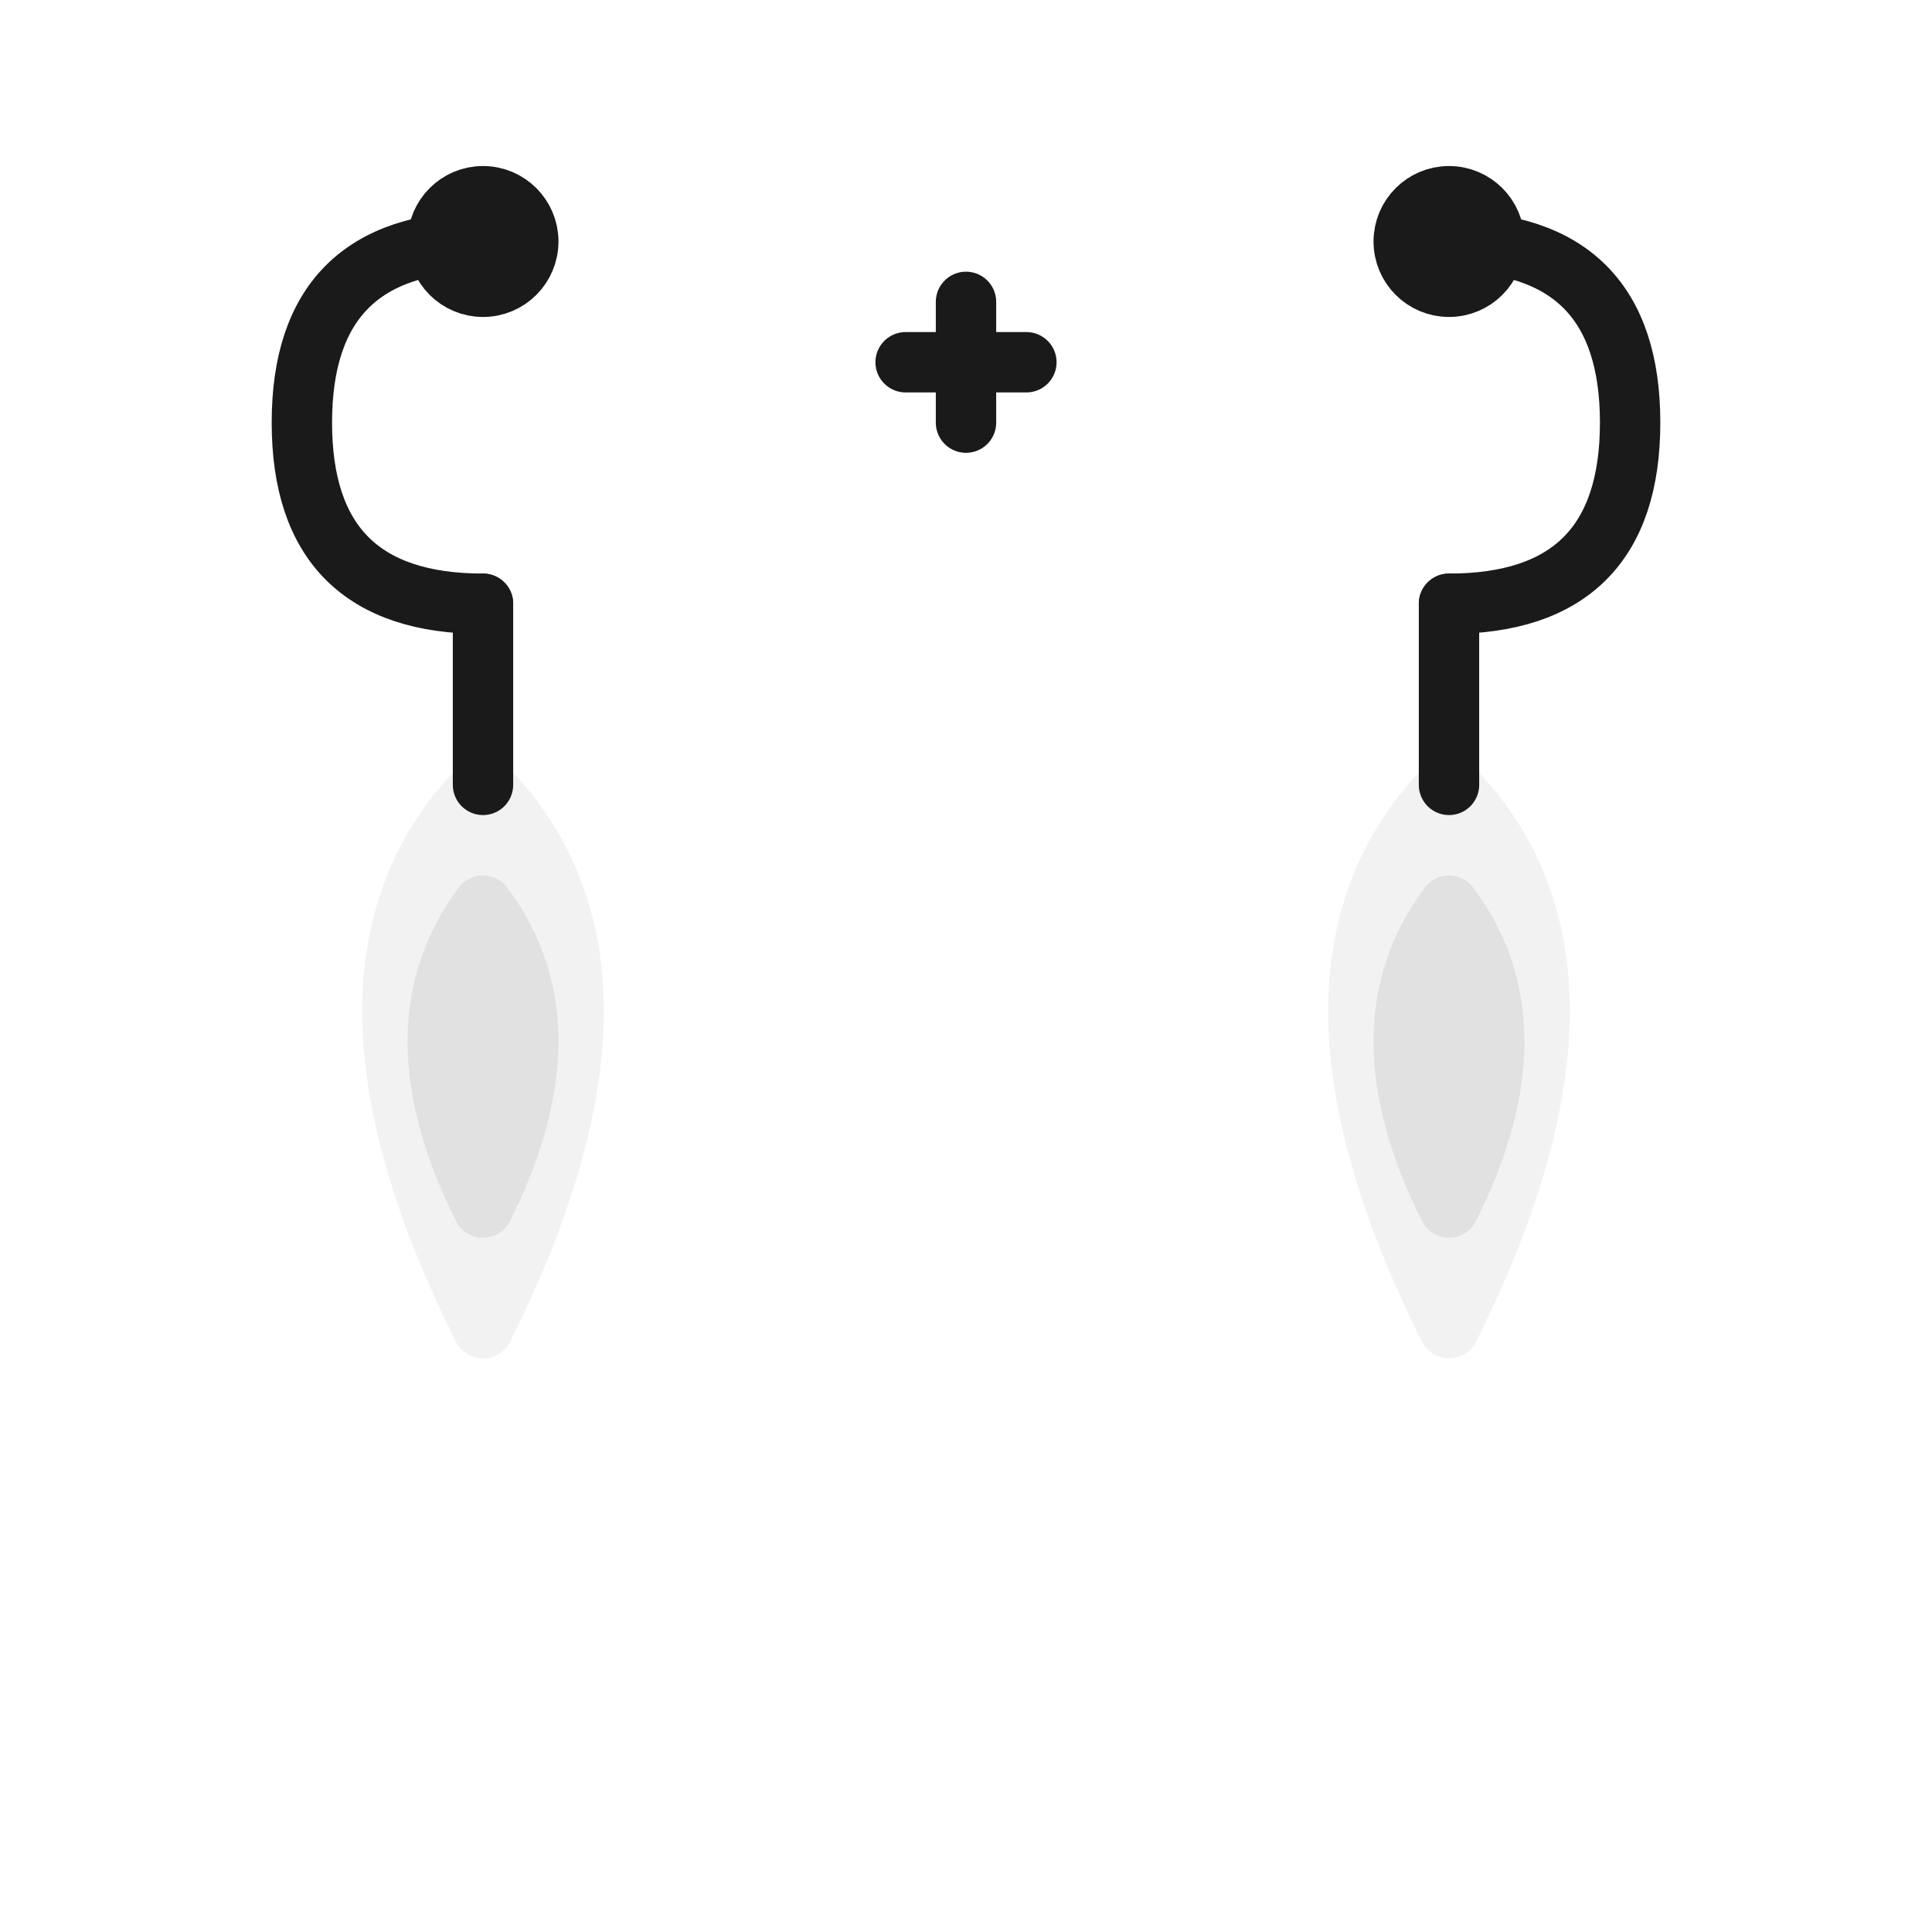
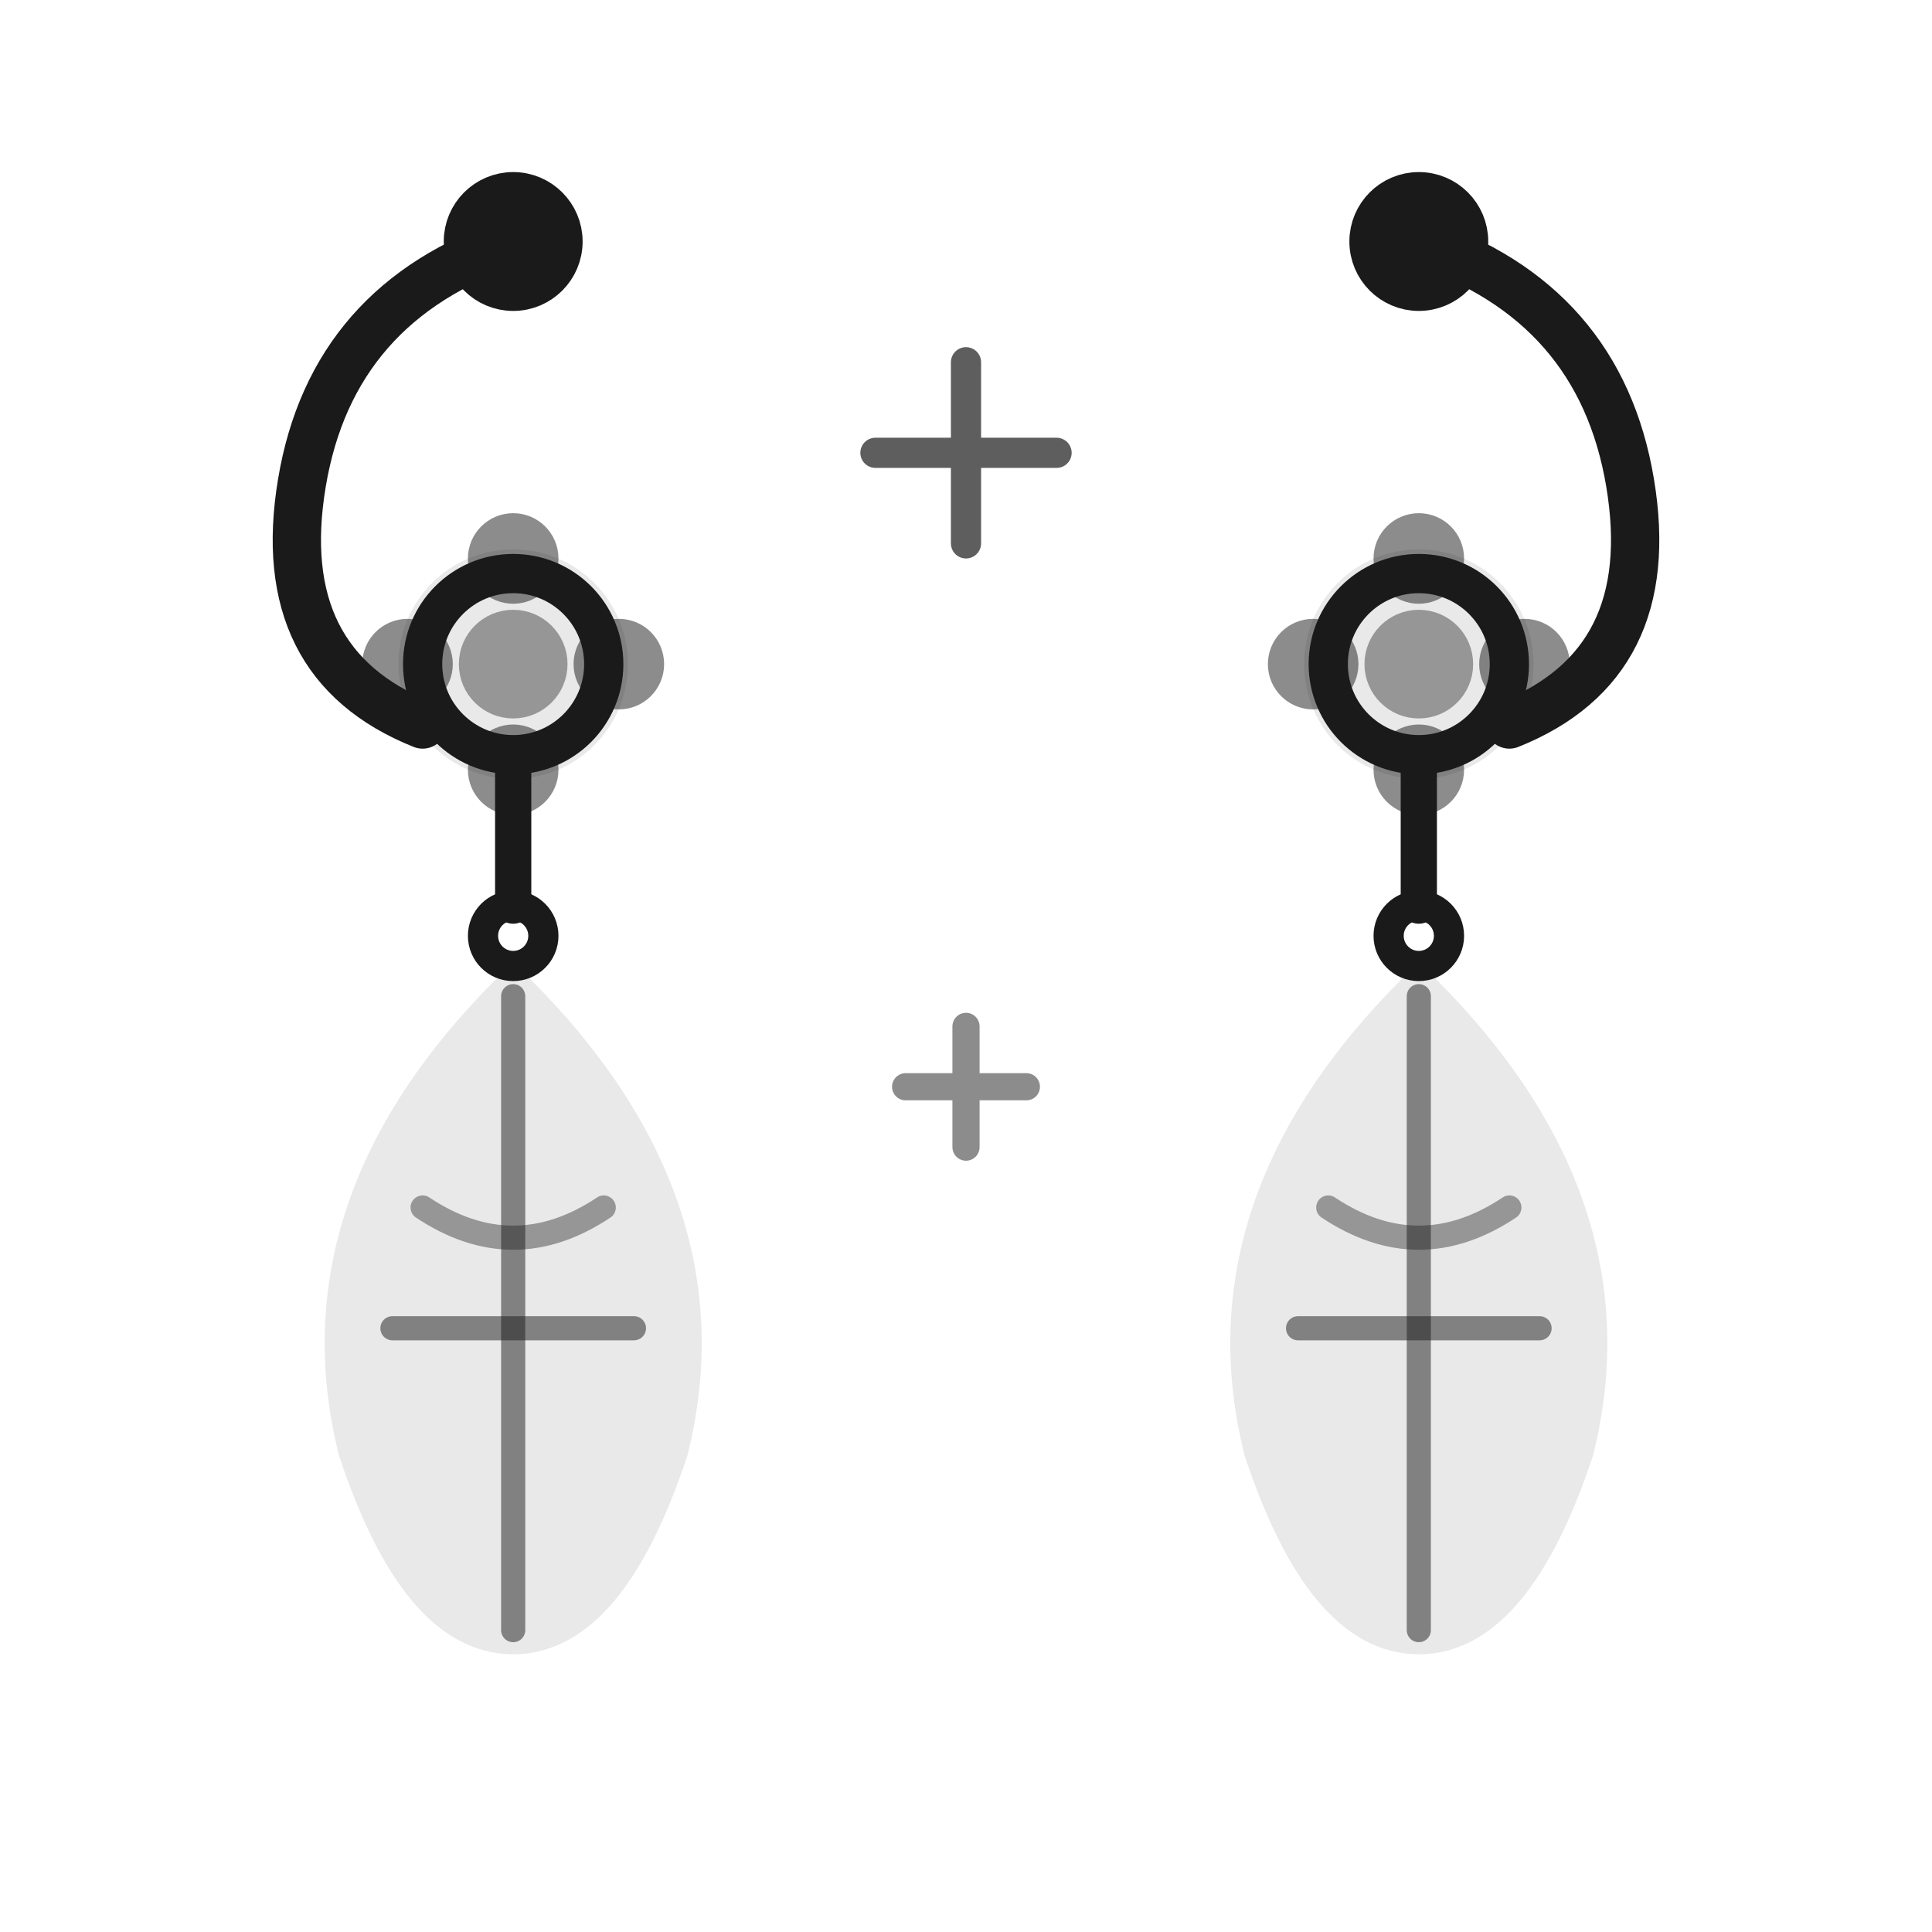
- <svg xmlns="http://www.w3.org/2000/svg" viewBox="0 0 64 64" fill="none" stroke="#1a1a1a" stroke-width="2" stroke-linecap="round" stroke-linejoin="round">
-   <path d="M16 8 Q10 8 10 14 Q10 20 16 20" />
-   <line x1="16" y1="20" x2="16" y2="26" />
-   <path d="M16 26 Q10 32 16 44 Q22 32 16 26 Z" fill="#1a1a1a" opacity="0.06" />
-   <path d="M16 30 Q13 34 16 40 Q19 34 16 30 Z" fill="#1a1a1a" opacity="0.08" />
-   <circle cx="16" cy="8" r="1.5" fill="#1a1a1a" />
-   <path d="M48 8 Q54 8 54 14 Q54 20 48 20" />
-   <line x1="48" y1="20" x2="48" y2="26" />
-   <path d="M48 26 Q42 32 48 44 Q54 32 48 26 Z" fill="#1a1a1a" opacity="0.06" />
-   <path d="M48 30 Q45 34 48 40 Q51 34 48 30 Z" fill="#1a1a1a" opacity="0.08" />
-   <circle cx="48" cy="8" r="1.5" fill="#1a1a1a" />
-   <line x1="32" y1="14" x2="32" y2="10" />
-   <line x1="30" y1="12" x2="34" y2="12" />
+ <svg xmlns="http://www.w3.org/2000/svg" viewBox="0 0 64 64" fill="none" stroke="#1a1a1a" stroke-width="1.6" stroke-linecap="round" stroke-linejoin="round">
+   <path d="M17 8 Q11 10 10 16 Q9 22 14 24" />
+   <circle cx="17" cy="8" r="1.5" fill="#1a1a1a" />
+   <circle cx="17" cy="22" r="3" fill="#1a1a1a" opacity="0.1" />
+   <circle cx="17" cy="22" r="3" stroke-width="1.3" />
+   <circle cx="17" cy="22" r="1" fill="#1a1a1a" opacity="0.4" />
+   <circle cx="17" cy="18.5" r="0.7" fill="#1a1a1a" opacity="0.5" />
+   <circle cx="20.5" cy="22" r="0.7" fill="#1a1a1a" opacity="0.5" />
+   <circle cx="13.5" cy="22" r="0.7" fill="#1a1a1a" opacity="0.5" />
+   <circle cx="17" cy="25.5" r="0.7" fill="#1a1a1a" opacity="0.5" />
+   <line x1="17" y1="25.5" x2="17" y2="30" stroke-width="1.2" />
+   <circle cx="17" cy="31" r="1" stroke-width="1" fill="none" />
+   <path d="M17 33 Q10 40 12 48 Q14 54 17 54 Q20 54 22 48 Q24 40 17 33 Z" fill="#1a1a1a" opacity="0.1" />
+   <line x1="17" y1="33" x2="17" y2="54" stroke-width="0.8" opacity="0.5" />
+   <line x1="13" y1="44" x2="21" y2="44" stroke-width="0.8" opacity="0.5" />
+   <path d="M14 40 Q17 42 20 40" stroke-width="0.8" opacity="0.4" />
+   <path d="M47 8 Q53 10 54 16 Q55 22 50 24" />
+   <circle cx="47" cy="8" r="1.5" fill="#1a1a1a" />
+   <circle cx="47" cy="22" r="3" fill="#1a1a1a" opacity="0.1" />
+   <circle cx="47" cy="22" r="3" stroke-width="1.3" />
+   <circle cx="47" cy="22" r="1" fill="#1a1a1a" opacity="0.4" />
+   <circle cx="47" cy="18.5" r="0.7" fill="#1a1a1a" opacity="0.5" />
+   <circle cx="50.5" cy="22" r="0.7" fill="#1a1a1a" opacity="0.5" />
+   <circle cx="43.5" cy="22" r="0.7" fill="#1a1a1a" opacity="0.5" />
+   <circle cx="47" cy="25.5" r="0.7" fill="#1a1a1a" opacity="0.5" />
+   <line x1="47" y1="25.5" x2="47" y2="30" stroke-width="1.2" />
+   <circle cx="47" cy="31" r="1" stroke-width="1" fill="none" />
+   <path d="M47 33 Q40 40 42 48 Q44 54 47 54 Q50 54 52 48 Q54 40 47 33 Z" fill="#1a1a1a" opacity="0.1" />
+   <line x1="47" y1="33" x2="47" y2="54" stroke-width="0.8" opacity="0.5" />
+   <line x1="43" y1="44" x2="51" y2="44" stroke-width="0.8" opacity="0.5" />
+   <path d="M44 40 Q47 42 50 40" stroke-width="0.8" opacity="0.4" />
+   <g stroke-width="1" opacity="0.7">
+     <line x1="32" y1="18" x2="32" y2="12" />
+     <line x1="29" y1="15" x2="35" y2="15" />
+   </g>
+   <g stroke-width="0.9" opacity="0.5">
+     <line x1="32" y1="38" x2="32" y2="34" />
+     <line x1="30" y1="36" x2="34" y2="36" />
+   </g>
</svg>
